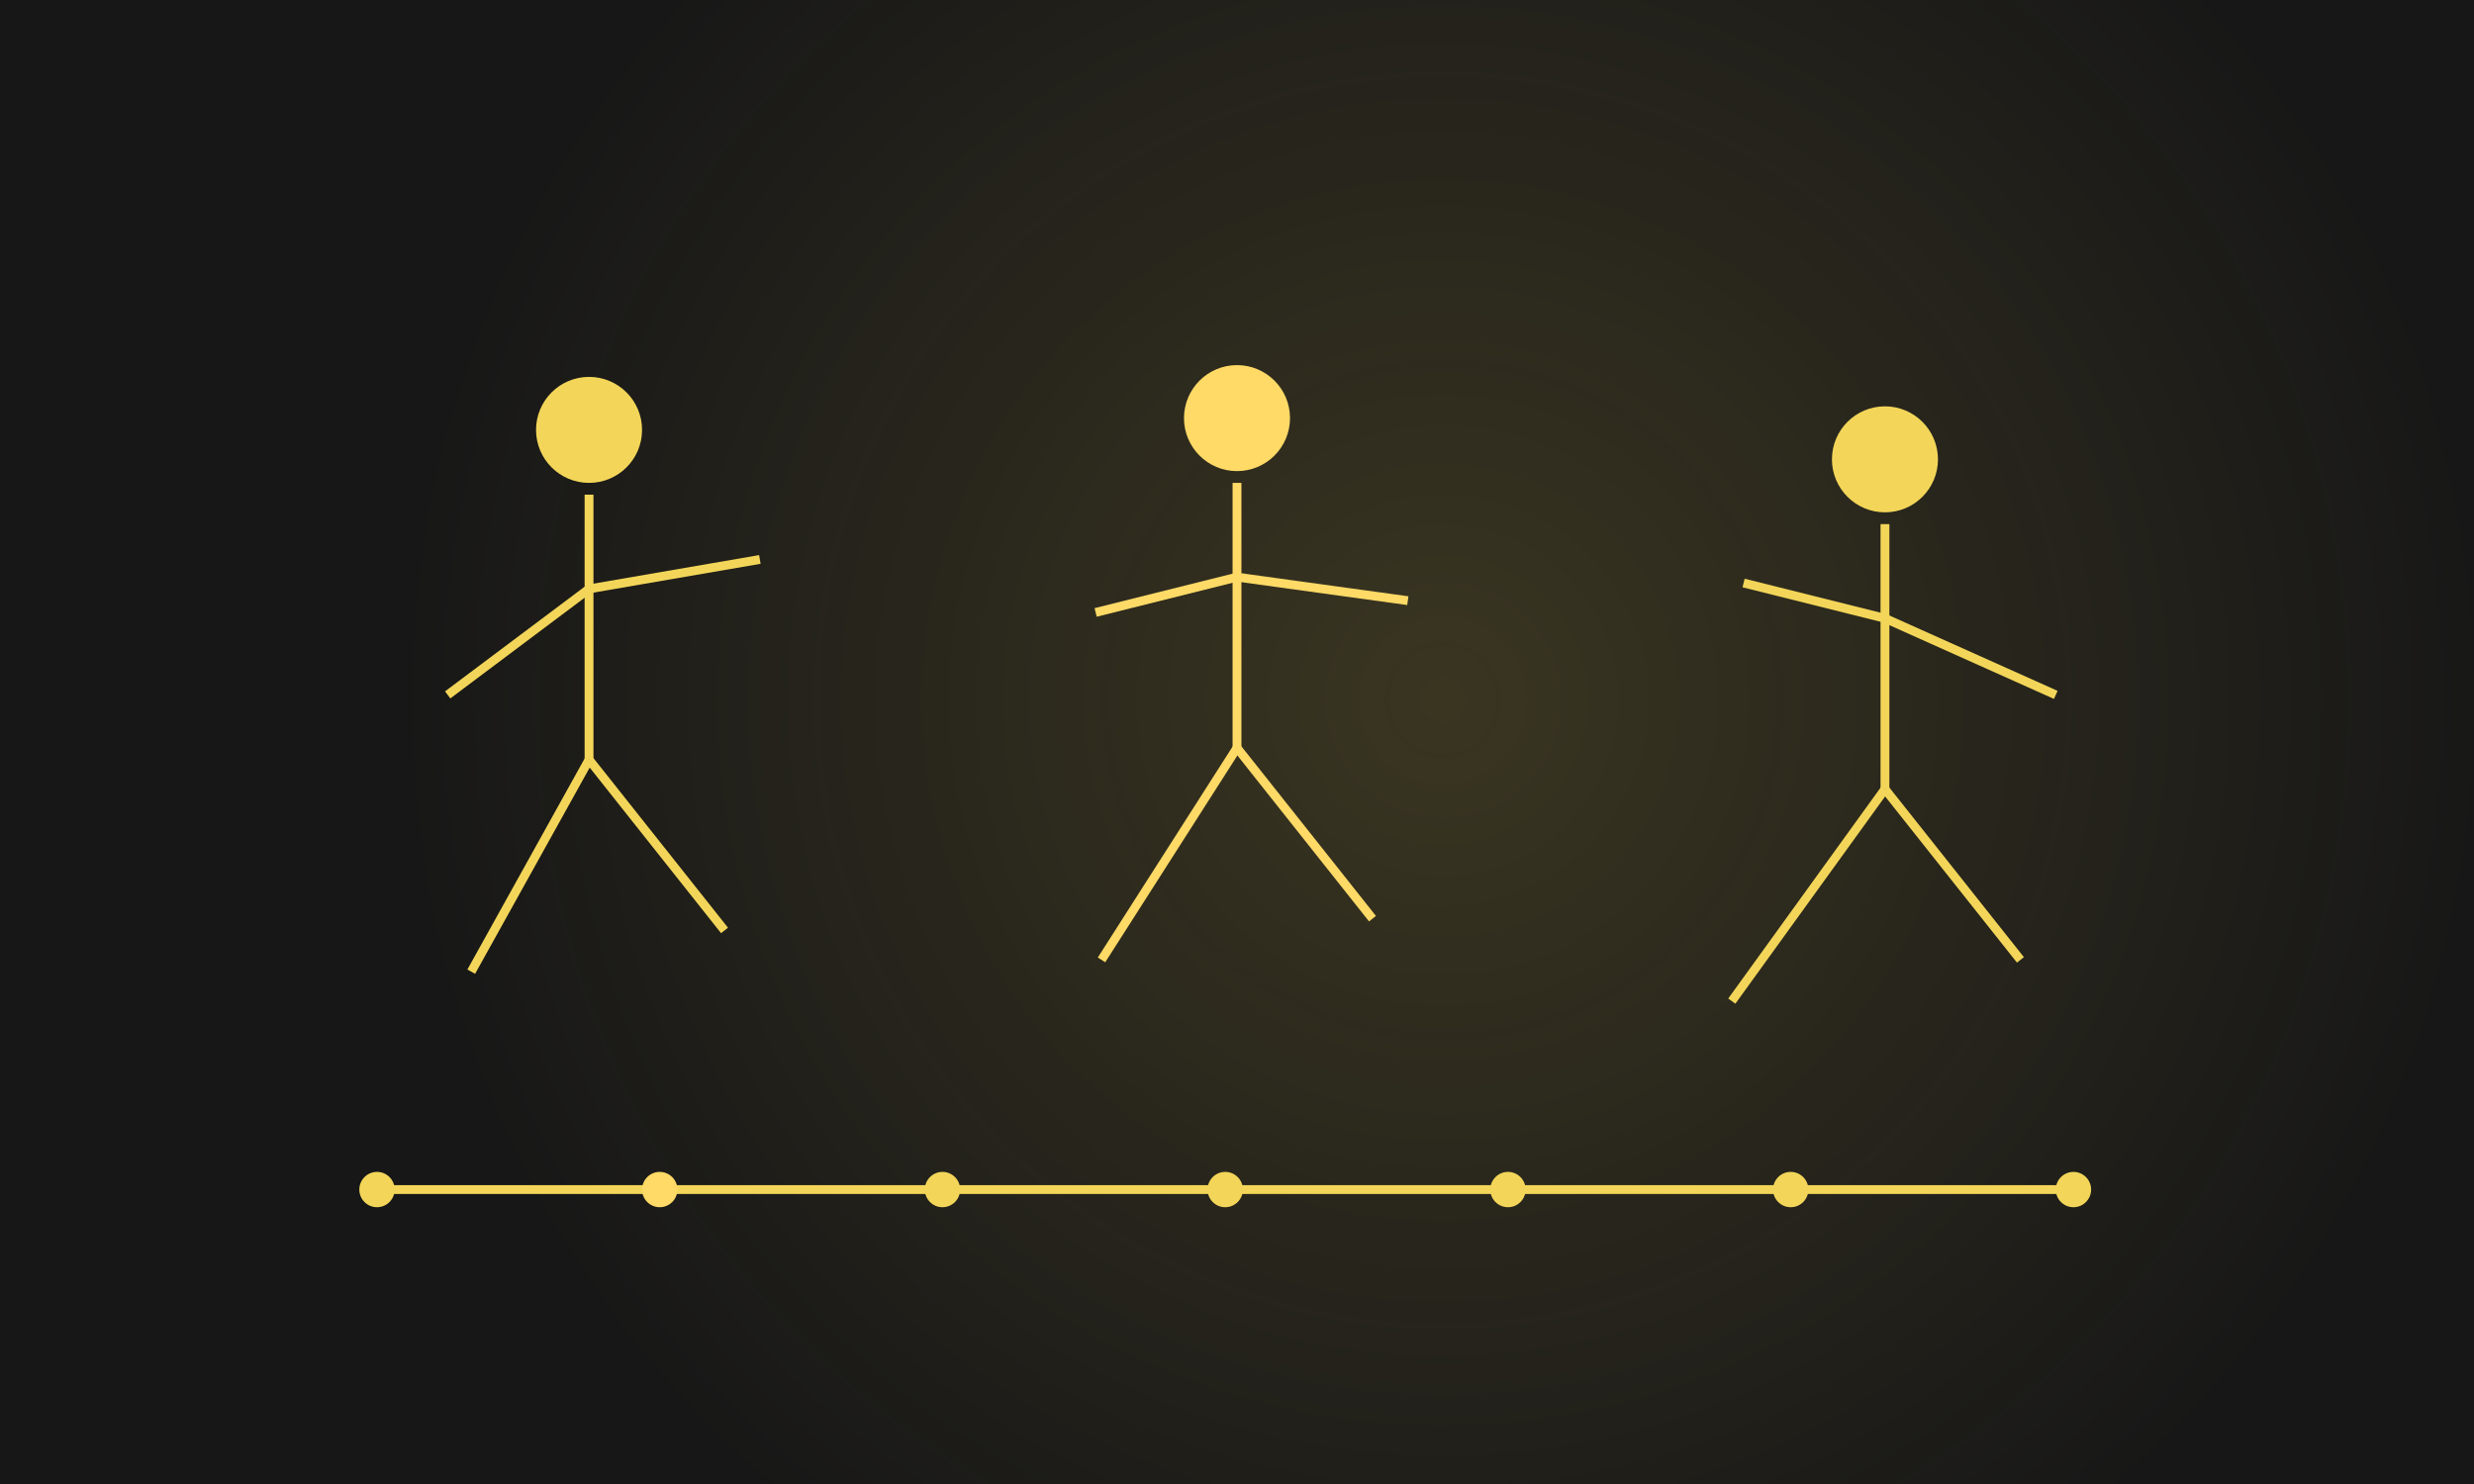
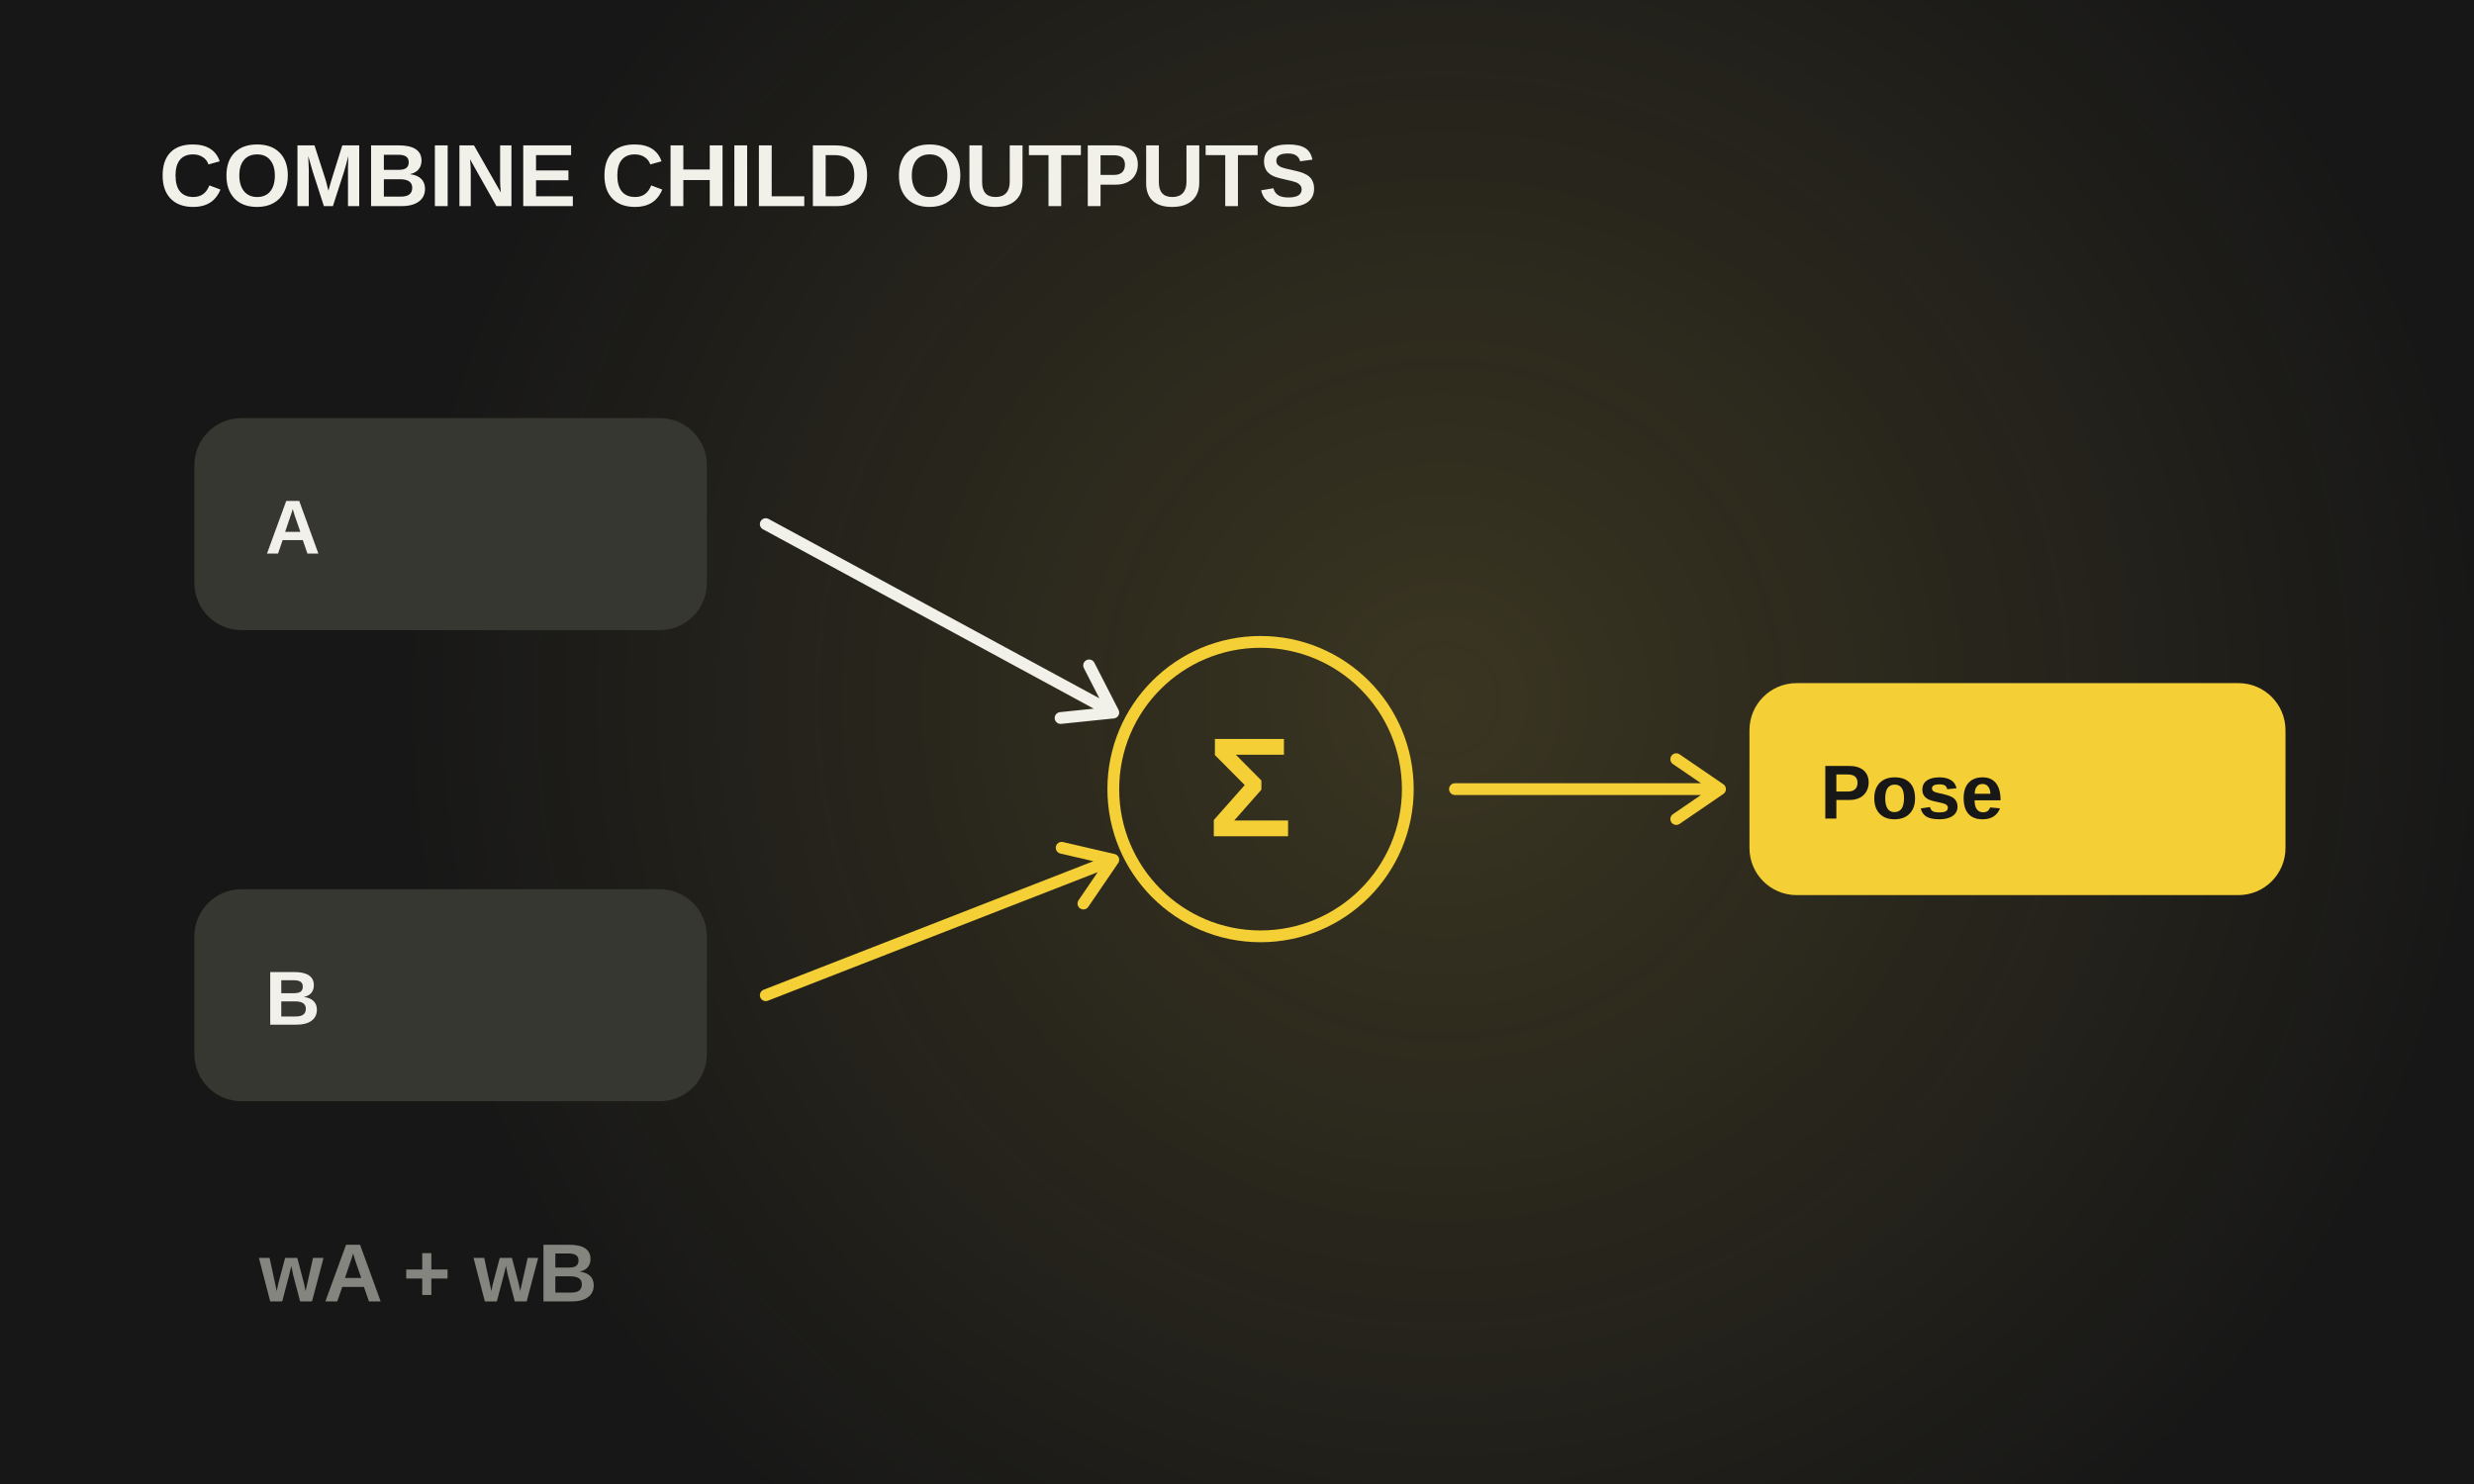
<svg xmlns="http://www.w3.org/2000/svg" class="article-cover" viewBox="0 0 420 252" role="img" aria-label="애니메이션 블렌드 노드 용어 카드">
  <defs>
    <radialGradient id="cover-animation-blend-node-glow">
      <stop stop-color="hsl(49 86% 65%)" stop-opacity=".16" />
      <stop offset="1" stop-color="hsl(49 86% 65%)" stop-opacity="0" />
    </radialGradient>
    <radialGradient id="cover-animation-blend-node-orb" cx="30%" cy="24%">
      <stop stop-color="#fff7d6" />
      <stop offset=".42" stop-color="hsl(49 86% 65%)" />
      <stop offset="1" stop-color="#46390d" />
    </radialGradient>
  </defs>
  <rect width="420" height="252" fill="#171717" />
  <circle cx="245" cy="119" r="175" fill="url(#cover-animation-blend-node-glow)" />
-   <circle cx="100" cy="73" r="9" fill="hsl(49 86% 65%)" />
-   <path d="M100 84L100 129" stroke="hsl(49 86% 65%)" stroke-width="1.5" fill="none" />
-   <path d="M100 129L80 165" stroke="hsl(49 86% 65%)" stroke-width="1.5" fill="none" />
-   <path d="M100 129L123 158" stroke="hsl(49 86% 65%)" stroke-width="1.5" fill="none" />
-   <path d="M100 100L76 118" stroke="hsl(49 86% 65%)" stroke-width="1.5" fill="none" />
-   <path d="M100 100L129 95" stroke="hsl(49 86% 65%)" stroke-width="1.5" fill="none" />
-   <circle cx="210" cy="71" r="9" fill="#ffda66" />
-   <path d="M210 82L210 127" stroke="#ffda66" stroke-width="1.5" fill="none" />
-   <path d="M210 127L187 163" stroke="#ffda66" stroke-width="1.5" fill="none" />
-   <path d="M210 127L233 156" stroke="#ffda66" stroke-width="1.5" fill="none" />
-   <path d="M210 98L186 104" stroke="#ffda66" stroke-width="1.5" fill="none" />
-   <path d="M210 98L239 102" stroke="#ffda66" stroke-width="1.5" fill="none" />
-   <circle cx="320" cy="78" r="9" fill="hsl(49 86% 65%)" />
-   <path d="M320 89L320 134" stroke="hsl(49 86% 65%)" stroke-width="1.5" fill="none" />
-   <path d="M320 134L294 170" stroke="hsl(49 86% 65%)" stroke-width="1.5" fill="none" />
-   <path d="M320 134L343 163" stroke="hsl(49 86% 65%)" stroke-width="1.5" fill="none" />
-   <path d="M320 105L296 99" stroke="hsl(49 86% 65%)" stroke-width="1.5" fill="none" />
-   <path d="M320 105L349 118" stroke="hsl(49 86% 65%)" stroke-width="1.5" fill="none" />
-   <path d="M64 202L352 202" stroke="hsl(49 86% 65%)" stroke-width="1.5" fill="none" />
-   <circle cx="64" cy="202" r="3" fill="hsl(49 86% 65%)" />
-   <circle cx="112" cy="202" r="3" fill="#ffda66" />
-   <circle cx="160" cy="202" r="3" fill="hsl(49 86% 65%)" />
-   <circle cx="208" cy="202" r="3" fill="hsl(49 86% 65%)" />
-   <circle cx="256" cy="202" r="3" fill="hsl(49 86% 65%)" />
-   <circle cx="304" cy="202" r="3" fill="hsl(49 86% 65%)" />
-   <circle cx="352" cy="202" r="3" fill="hsl(49 86% 65%)" />
+   <text x="27" y="35" fill="#f1f0e9" font-family="Wanted Sans,Arial,sans-serif" font-size="15" font-weight="600">COMBINE CHILD OUTPUTS</text>
+   <rect x="33" y="71" width="87" height="36" rx="8" fill="#373731" />
+   <text x="45" y="94" fill="#f1f0e9" font-family="Wanted Sans,Arial,sans-serif" font-size="13" font-weight="600">A</text>
+   <rect x="33" y="151" width="87" height="36" rx="8" fill="#373731" />
+   <text x="45" y="174" fill="#f1f0e9" font-family="Wanted Sans,Arial,sans-serif" font-size="13" font-weight="600">B</text>
+   <path d="M130 89L189 121M180.048 121.926L189 121L184.893 112.992" fill="none" stroke="#f1f0e9" stroke-width="2" stroke-linecap="round" stroke-linejoin="round" />
+   <path d="M130 169L189 146M183.925 153.433L189 146L180.234 143.963" fill="none" stroke="#f5cf36" stroke-width="2" stroke-linecap="round" stroke-linejoin="round" />
+   <circle cx="214" cy="134" r="25" fill="none" stroke="#f5cf36" stroke-width="2" />
+   <text x="205" y="142" fill="#f5cf36" font-family="Wanted Sans,Arial,sans-serif" font-size="24" font-weight="600">Σ</text>
+   <path d="M247 134L292 134M284.572 139.082L292 134L284.572 128.918" fill="none" stroke="#f5cf36" stroke-width="2" stroke-linecap="round" stroke-linejoin="round" />
+   <rect x="297" y="116" width="91" height="36" rx="8" fill="#f5cf36" />
+   <text x="309" y="139" fill="#171717" font-family="Wanted Sans,Arial,sans-serif" font-size="13" font-weight="600">Pose</text>
+   <text x="44" y="221" fill="#85857f" font-family="Wanted Sans,Arial,sans-serif" font-size="14" font-weight="600">wA + wB</text>
</svg>
